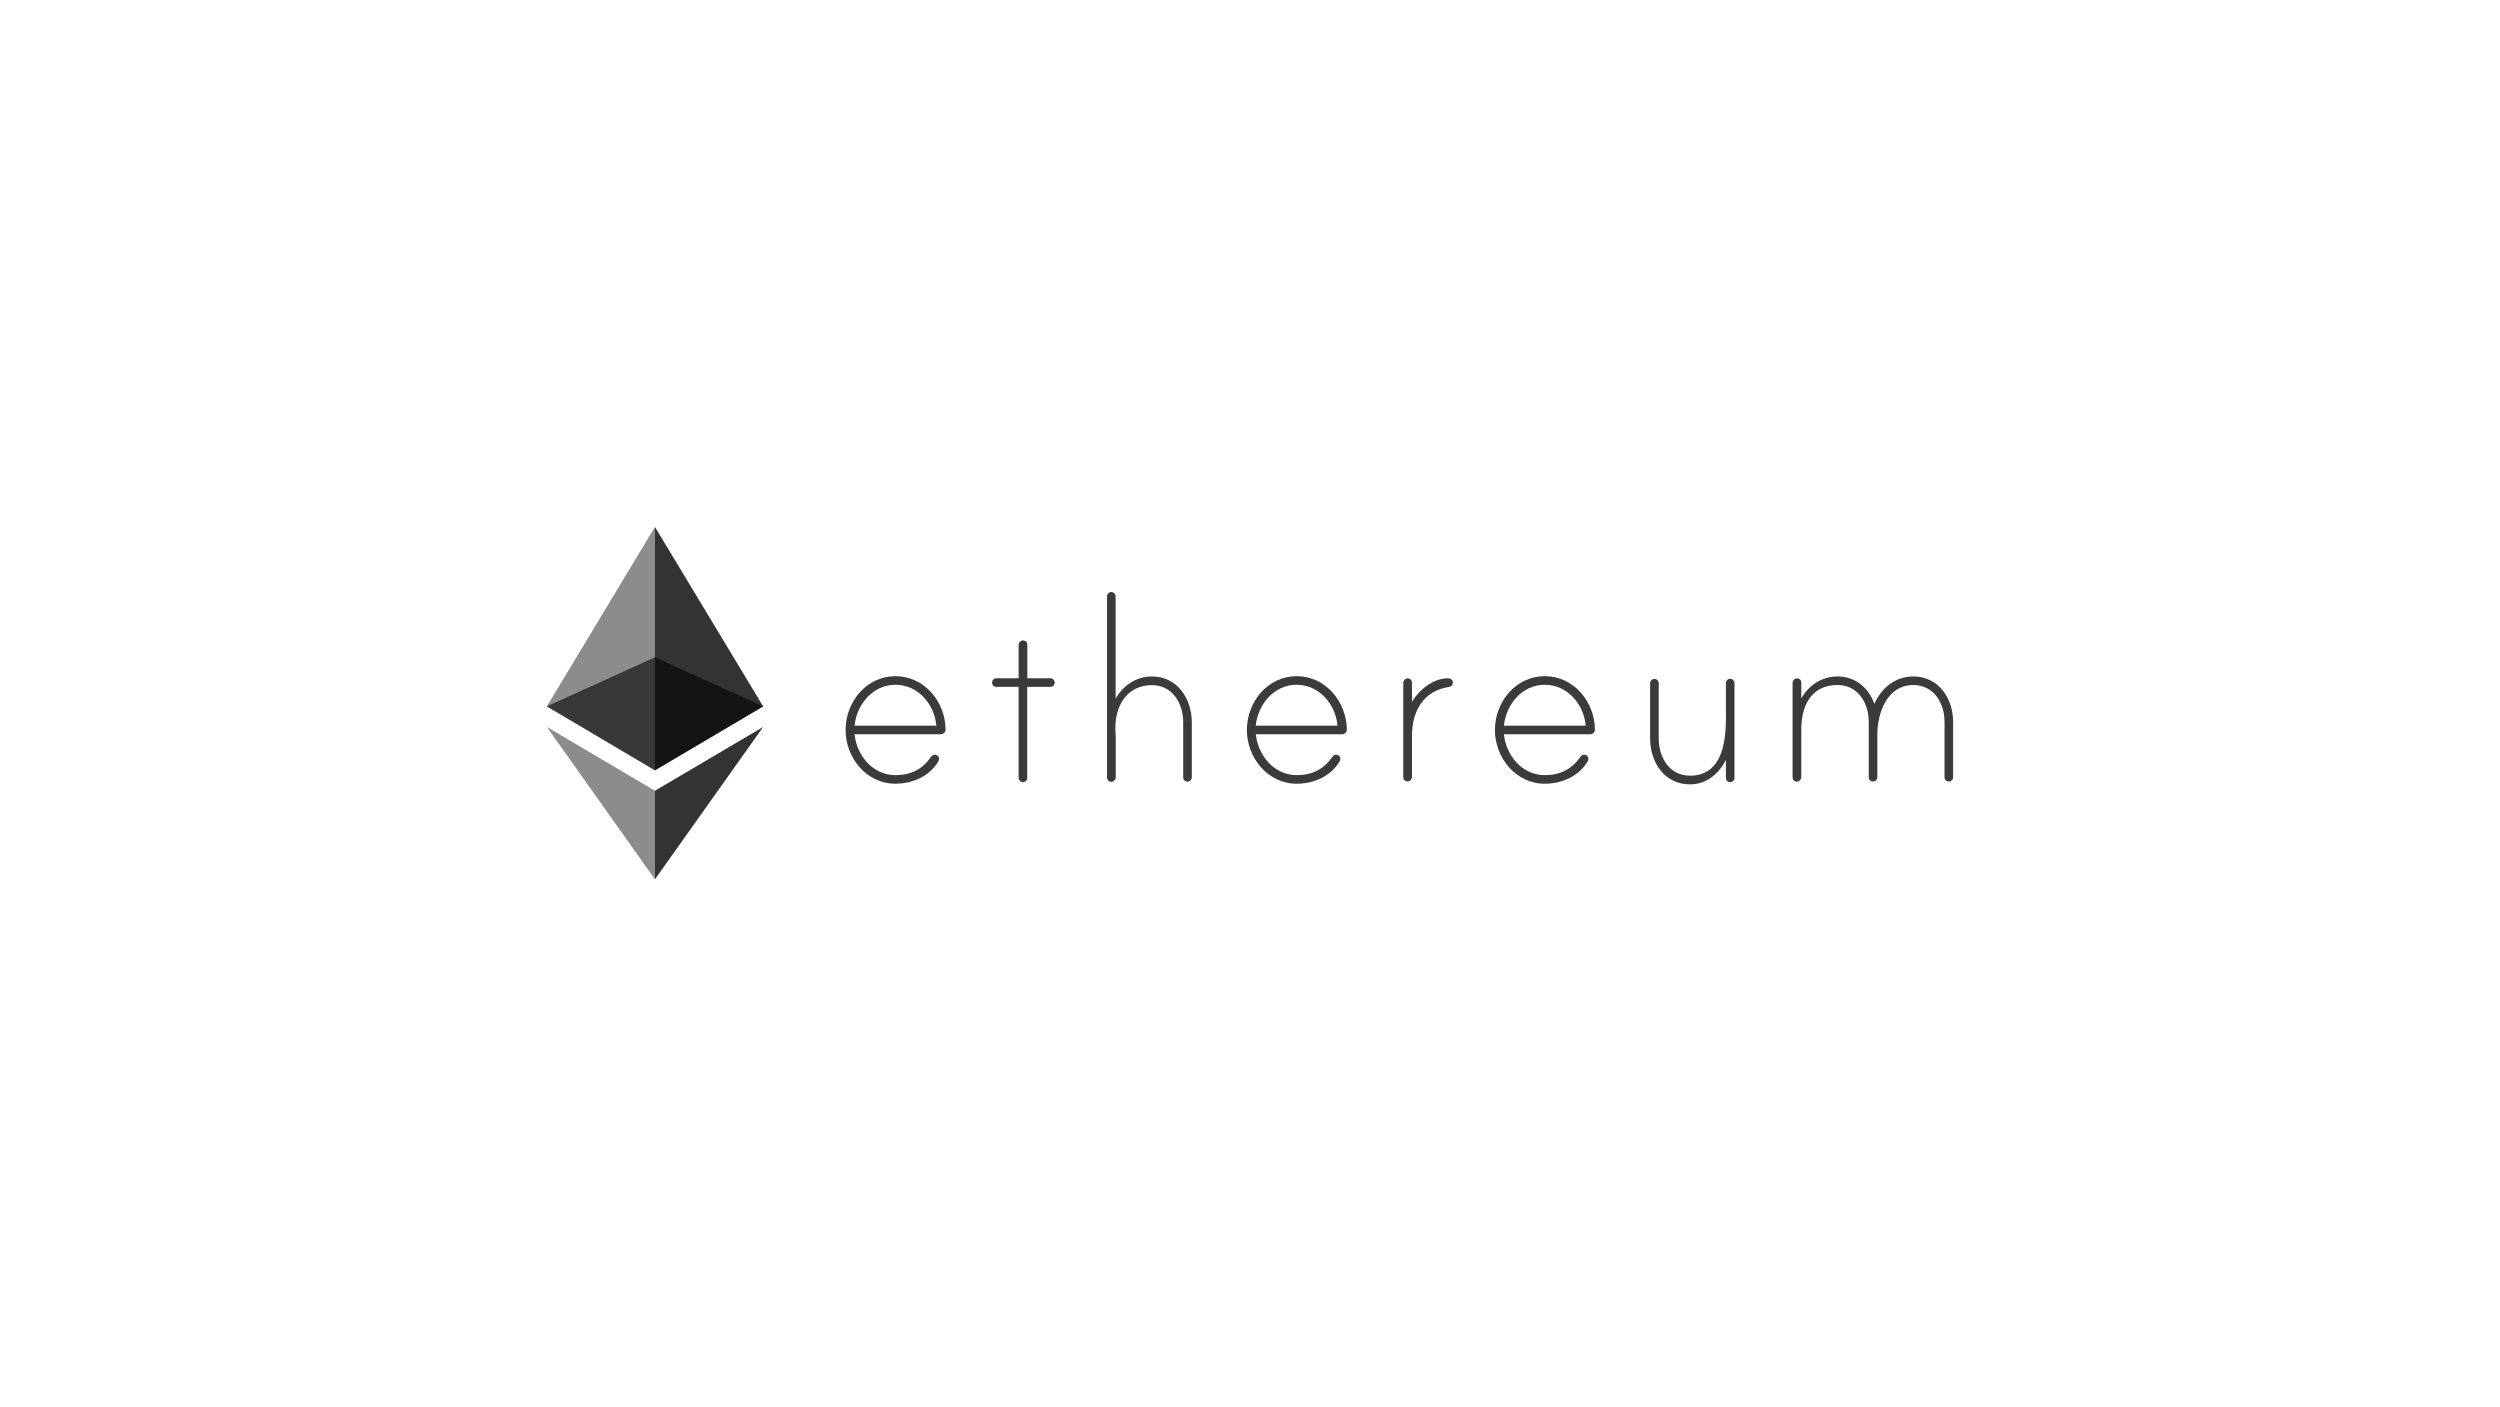
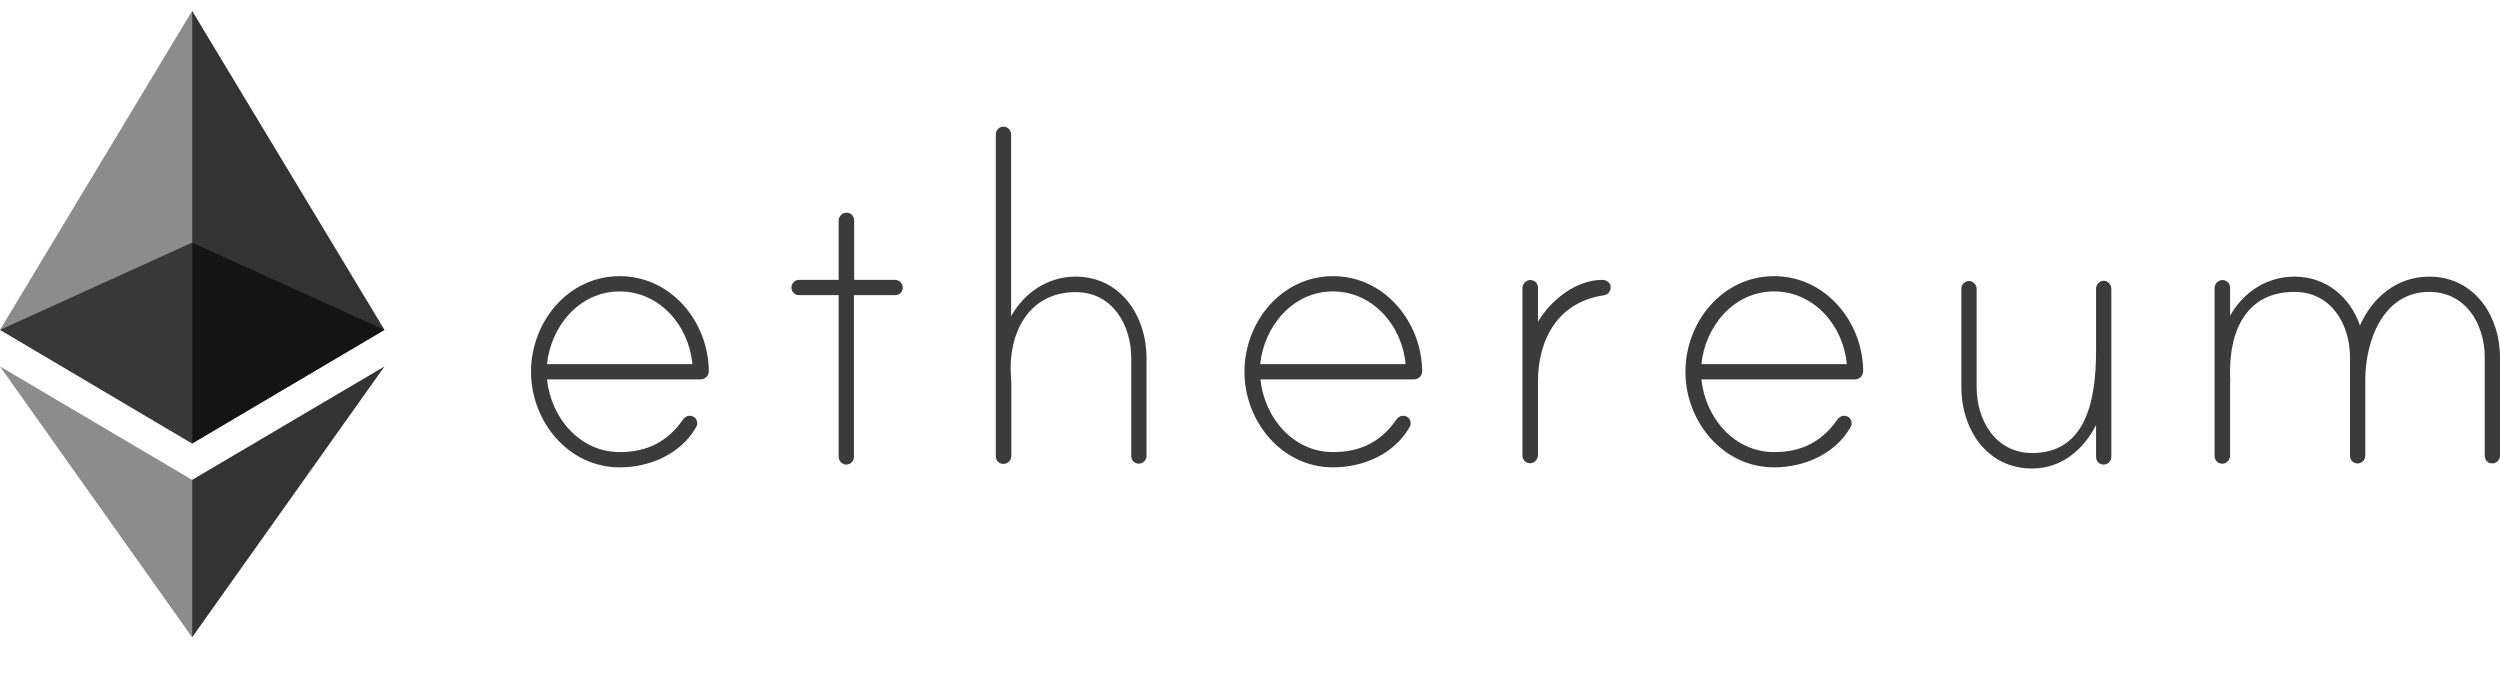
- <svg xmlns="http://www.w3.org/2000/svg" enable-background="new 0 0 1920 1080" viewBox="0 0 1920 1080">
+ <svg xmlns="http://www.w3.org/2000/svg" viewBox="420 400 1080 300">
  <g fill="#3b3b3b">
    <path d="m726.2 560.4c0 1.9-1.6 3.5-3.6 3.5h-66.3c1.7 16.4 14 31.4 31.4 31.4 11.9 0 20.7-4.5 27.3-14 .7-1 1.7-1.7 2.9-1.7 1.9 0 3.3 1.4 3.3 3.3 0 .7-.2 1.2-.5 1.7-6.7 11.6-20 17.3-33 17.3-22.3 0-38.3-20-38.3-41.3 0-21.4 15.9-41.3 38.3-41.3 22.3 0 38.4 19.8 38.5 41.1zm-7.1-3.1c-1.4-16.4-14-31.4-31.4-31.4s-29.7 15-31.4 31.4z" />
    <path d="m806.7 520.9c1.9 0 3.3 1.7 3.3 3.3 0 1.9-1.4 3.3-3.3 3.3h-17.8v69.9c0 1.7-1.4 3.3-3.3 3.3s-3.3-1.7-3.3-3.3v-69.9h-17.1c-1.9 0-3.3-1.4-3.3-3.3 0-1.7 1.4-3.3 3.3-3.3h17.1v-25.5c0-1.7 1.3-3.3 3-3.5 2.1-.2 3.7 1.3 3.7 3.3v25.7z" />
    <path d="m915.3 554.7v42.3c0 1.9-1.7 3.3-3.3 3.3-1.9 0-3.3-1.4-3.3-3.3v-42.3c0-14.3-8.1-28.5-24-28.5-20.4 0-29.2 17.8-28 36.1 0 .5.2 2.6.2 2.9v31.7c0 1.7-1.3 3.3-3 3.5-2.1.2-3.7-1.3-3.7-3.3v-139.1c0-1.7 1.4-3.3 3.3-3.3s3.3 1.7 3.3 3.3v78.6c5.7-10.2 15.9-17.1 27.8-17.1 19.6 0 30.7 17.1 30.7 35.2z" />
    <path d="m1034.4 560.4c0 1.9-1.6 3.5-3.6 3.5h-66.3c1.7 16.4 14 31.4 31.4 31.4 11.9 0 20.7-4.5 27.3-14 .7-1 1.7-1.7 2.9-1.7 1.9 0 3.3 1.4 3.3 3.3 0 .7-.2 1.2-.5 1.7-6.7 11.6-20 17.3-33 17.3-22.3 0-38.3-20-38.3-41.3 0-21.4 15.9-41.3 38.3-41.3 22.2 0 38.3 19.8 38.5 41.1zm-7.2-3.1c-1.4-16.4-14-31.4-31.4-31.4-17.3 0-29.7 15-31.4 31.4z" />
    <path d="m1115.8 524c0 2.1-1.2 3.3-3.1 3.6-19.5 2.9-28.3 18.8-28.3 37.3v31.7c0 1.7-1.3 3.3-3 3.5-2.1.2-3.7-1.3-3.7-3.3v-72.3c0-1.7 1.3-3.3 3-3.5 2.1-.2 3.7 1.3 3.7 3.3v14.7c5.5-9.3 16.4-18.1 27.8-18.1 1.7 0 3.6 1.2 3.6 3.1z" />
    <path d="m1224.9 560.4c0 1.9-1.6 3.5-3.6 3.5h-66.3c1.7 16.4 14 31.4 31.4 31.4 11.9 0 20.7-4.5 27.3-14 .7-1 1.7-1.7 2.9-1.7 1.9 0 3.3 1.4 3.3 3.3 0 .7-.2 1.2-.5 1.7-6.7 11.6-20 17.3-33 17.3-22.3 0-38.3-20-38.3-41.3 0-21.4 15.9-41.3 38.3-41.3 22.3 0 38.4 19.8 38.5 41.1zm-7.1-3.1c-1.4-16.4-14-31.4-31.4-31.4s-29.7 15-31.4 31.4z" />
    <path d="m1332.1 524.8v22.9 49.7c0 1.9-1.7 3.3-3.3 3.3-1.9 0-3.3-1.4-3.3-3.3v-13.8c-5.5 10.9-15.2 18.8-27.6 18.8-19.7 0-30.6-17.1-30.6-35.2v-42.5c0-1.7 1.4-3.3 3.3-3.3s3.3 1.7 3.3 3.3v42.5c0 14.3 8.1 28.5 24 28.5 22.3 0 27.6-20.9 27.6-44v-27.1c0-2 2.1-4 4.5-3.1 1.2.6 2.1 1.9 2.1 3.3z" />
    <path d="m1500 554.4v42.5c0 1.9-1.7 3.3-3.3 3.3-1.9 0-3.3-1.4-3.3-3.3v-42.5c0-14.3-8.1-28.3-24-28.3-20 0-27.6 21.4-27.6 38v32.8c0 1.9-1.7 3.3-3.3 3.3-1.9 0-3.3-1.4-3.3-3.3v-42.5c0-14.3-8.1-28.3-24-28.3-20.2 0-28.5 15.9-27.8 37.1 0 .5.2 1.4 0 1.7v31.9c0 1.7-1.3 3.3-3 3.5-2.1.2-3.7-1.3-3.7-3.3v-72.5c0-1.7 1.3-3.3 3-3.5 2.1-.2 3.7 1.3 3.7 3.3v12.1c5.7-10.2 15.9-16.9 27.8-16.9 13.5 0 24 8.6 28.3 21.1 5.5-12.4 16.2-21.1 29.9-21.1 19.5 0 30.6 16.9 30.6 34.9z" />
  </g>
  <path d="m503 504.8-83 37.7 83 49.1 83.1-49.1z" opacity=".6" />
  <path d="m420 542.5 83 49.1v-86.8-100.1z" opacity=".45" />
  <path d="m503 404.7v100.1 86.8l83.1-49.1z" opacity=".8" />
  <path d="m420 558.3 83 117v-68z" opacity=".45" />
  <path d="m503 607.3v68l83.1-117z" opacity=".8" />
</svg>
